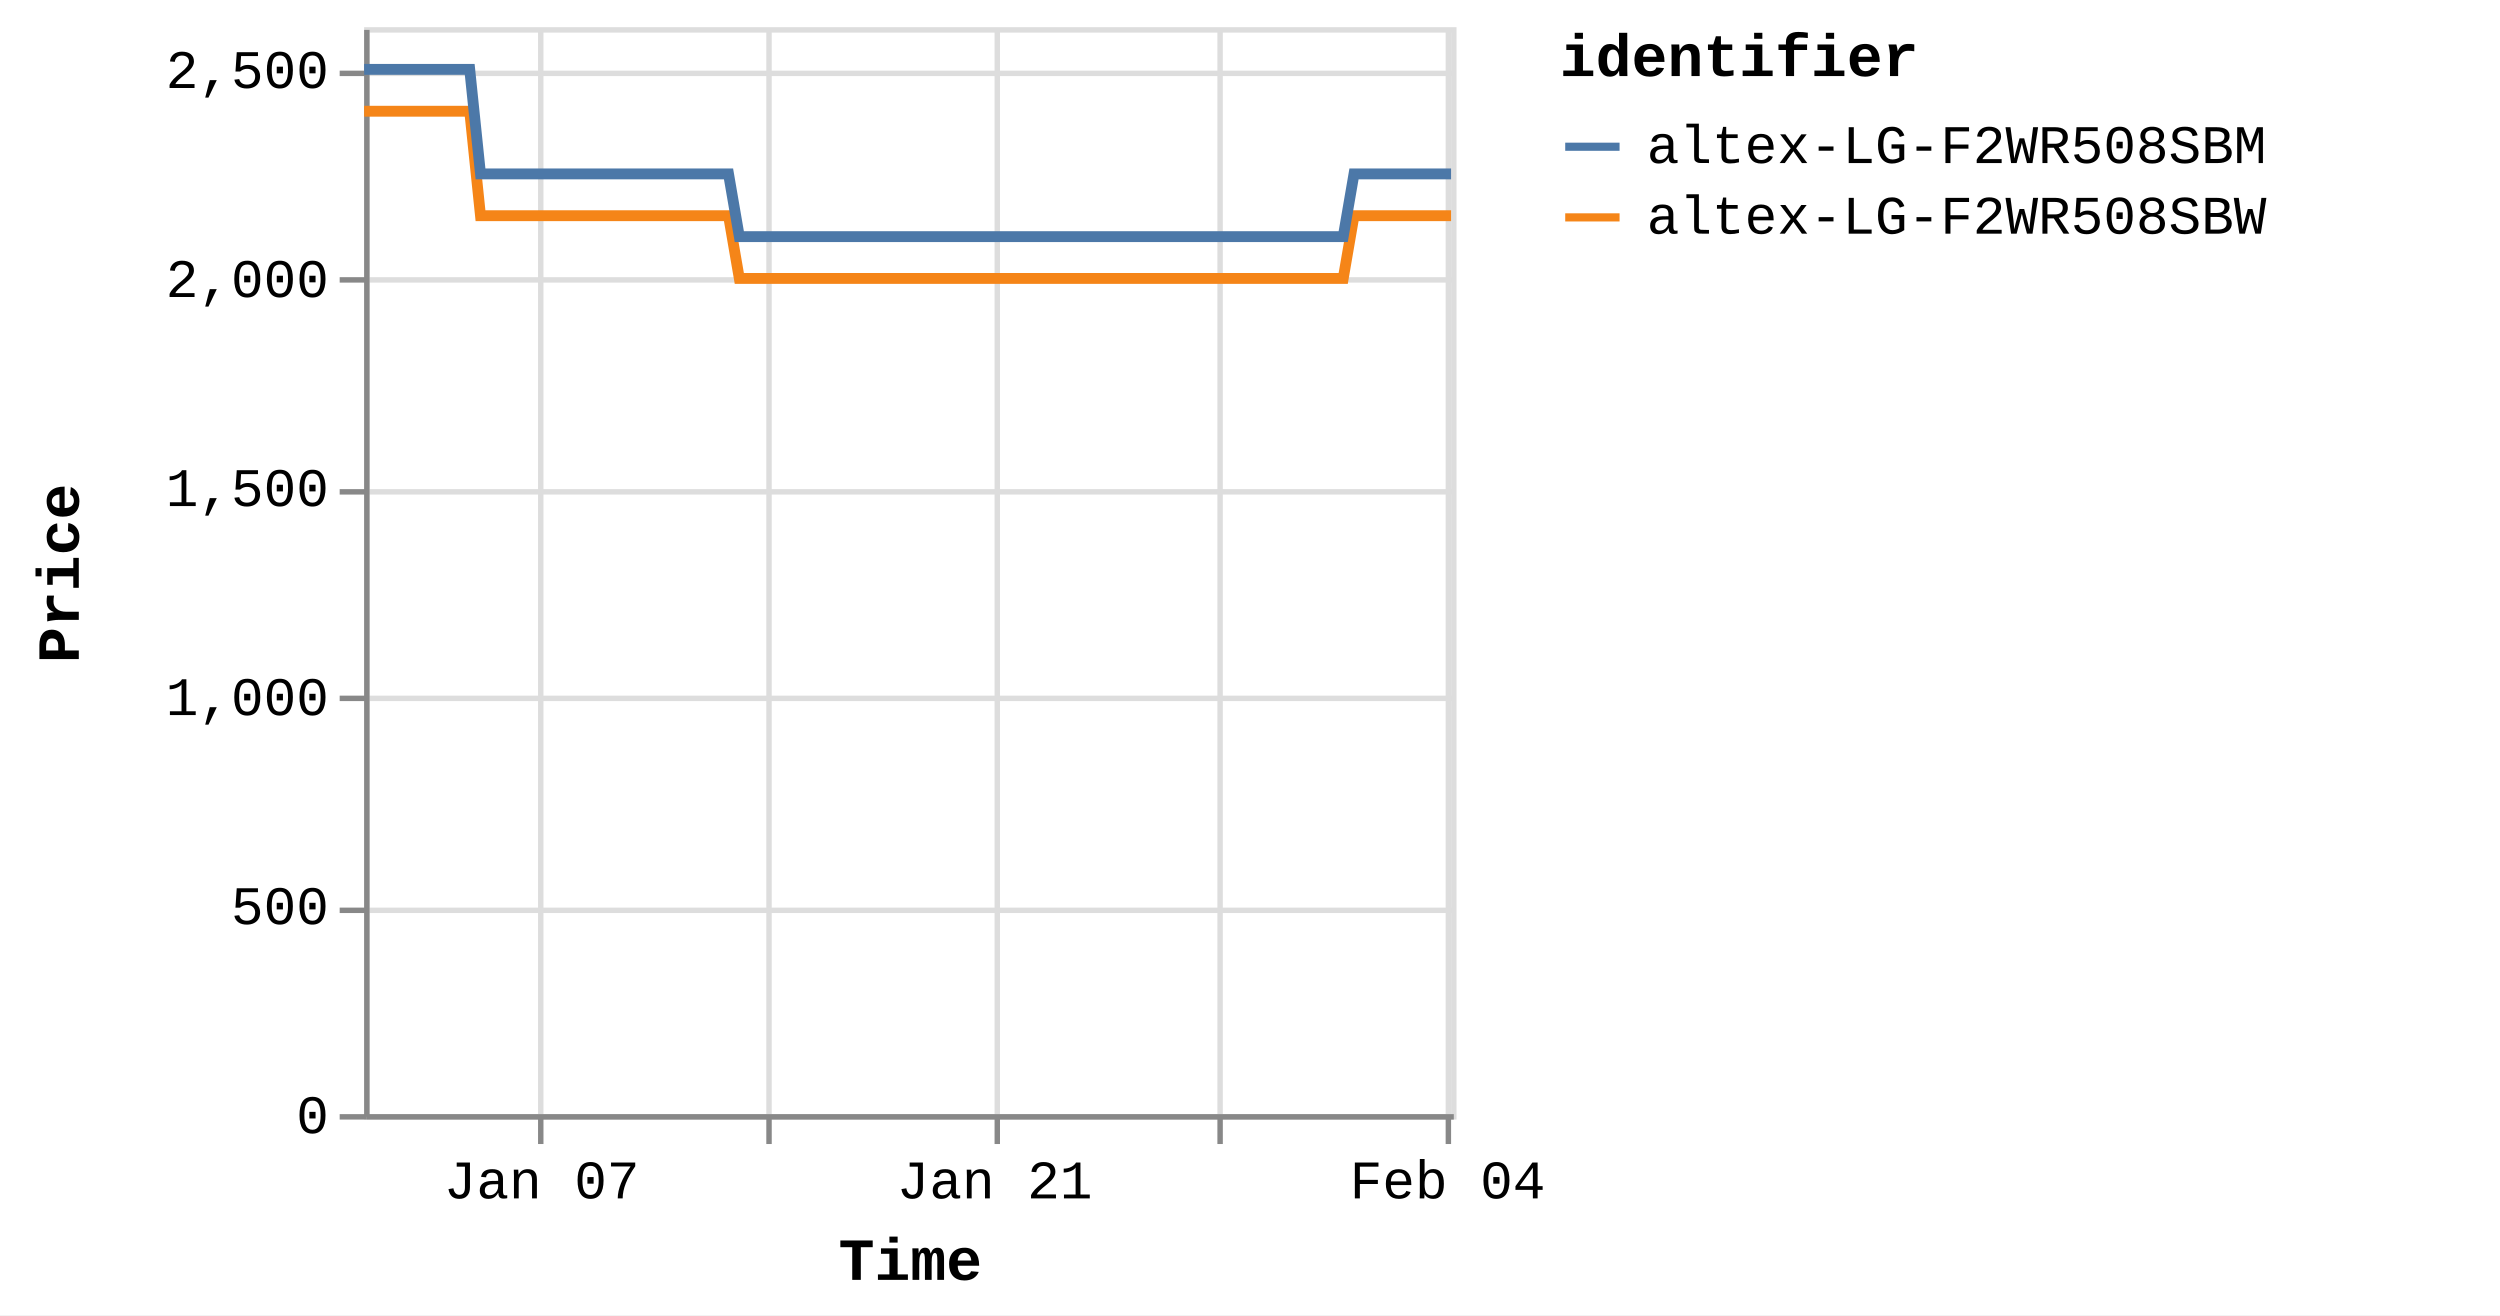
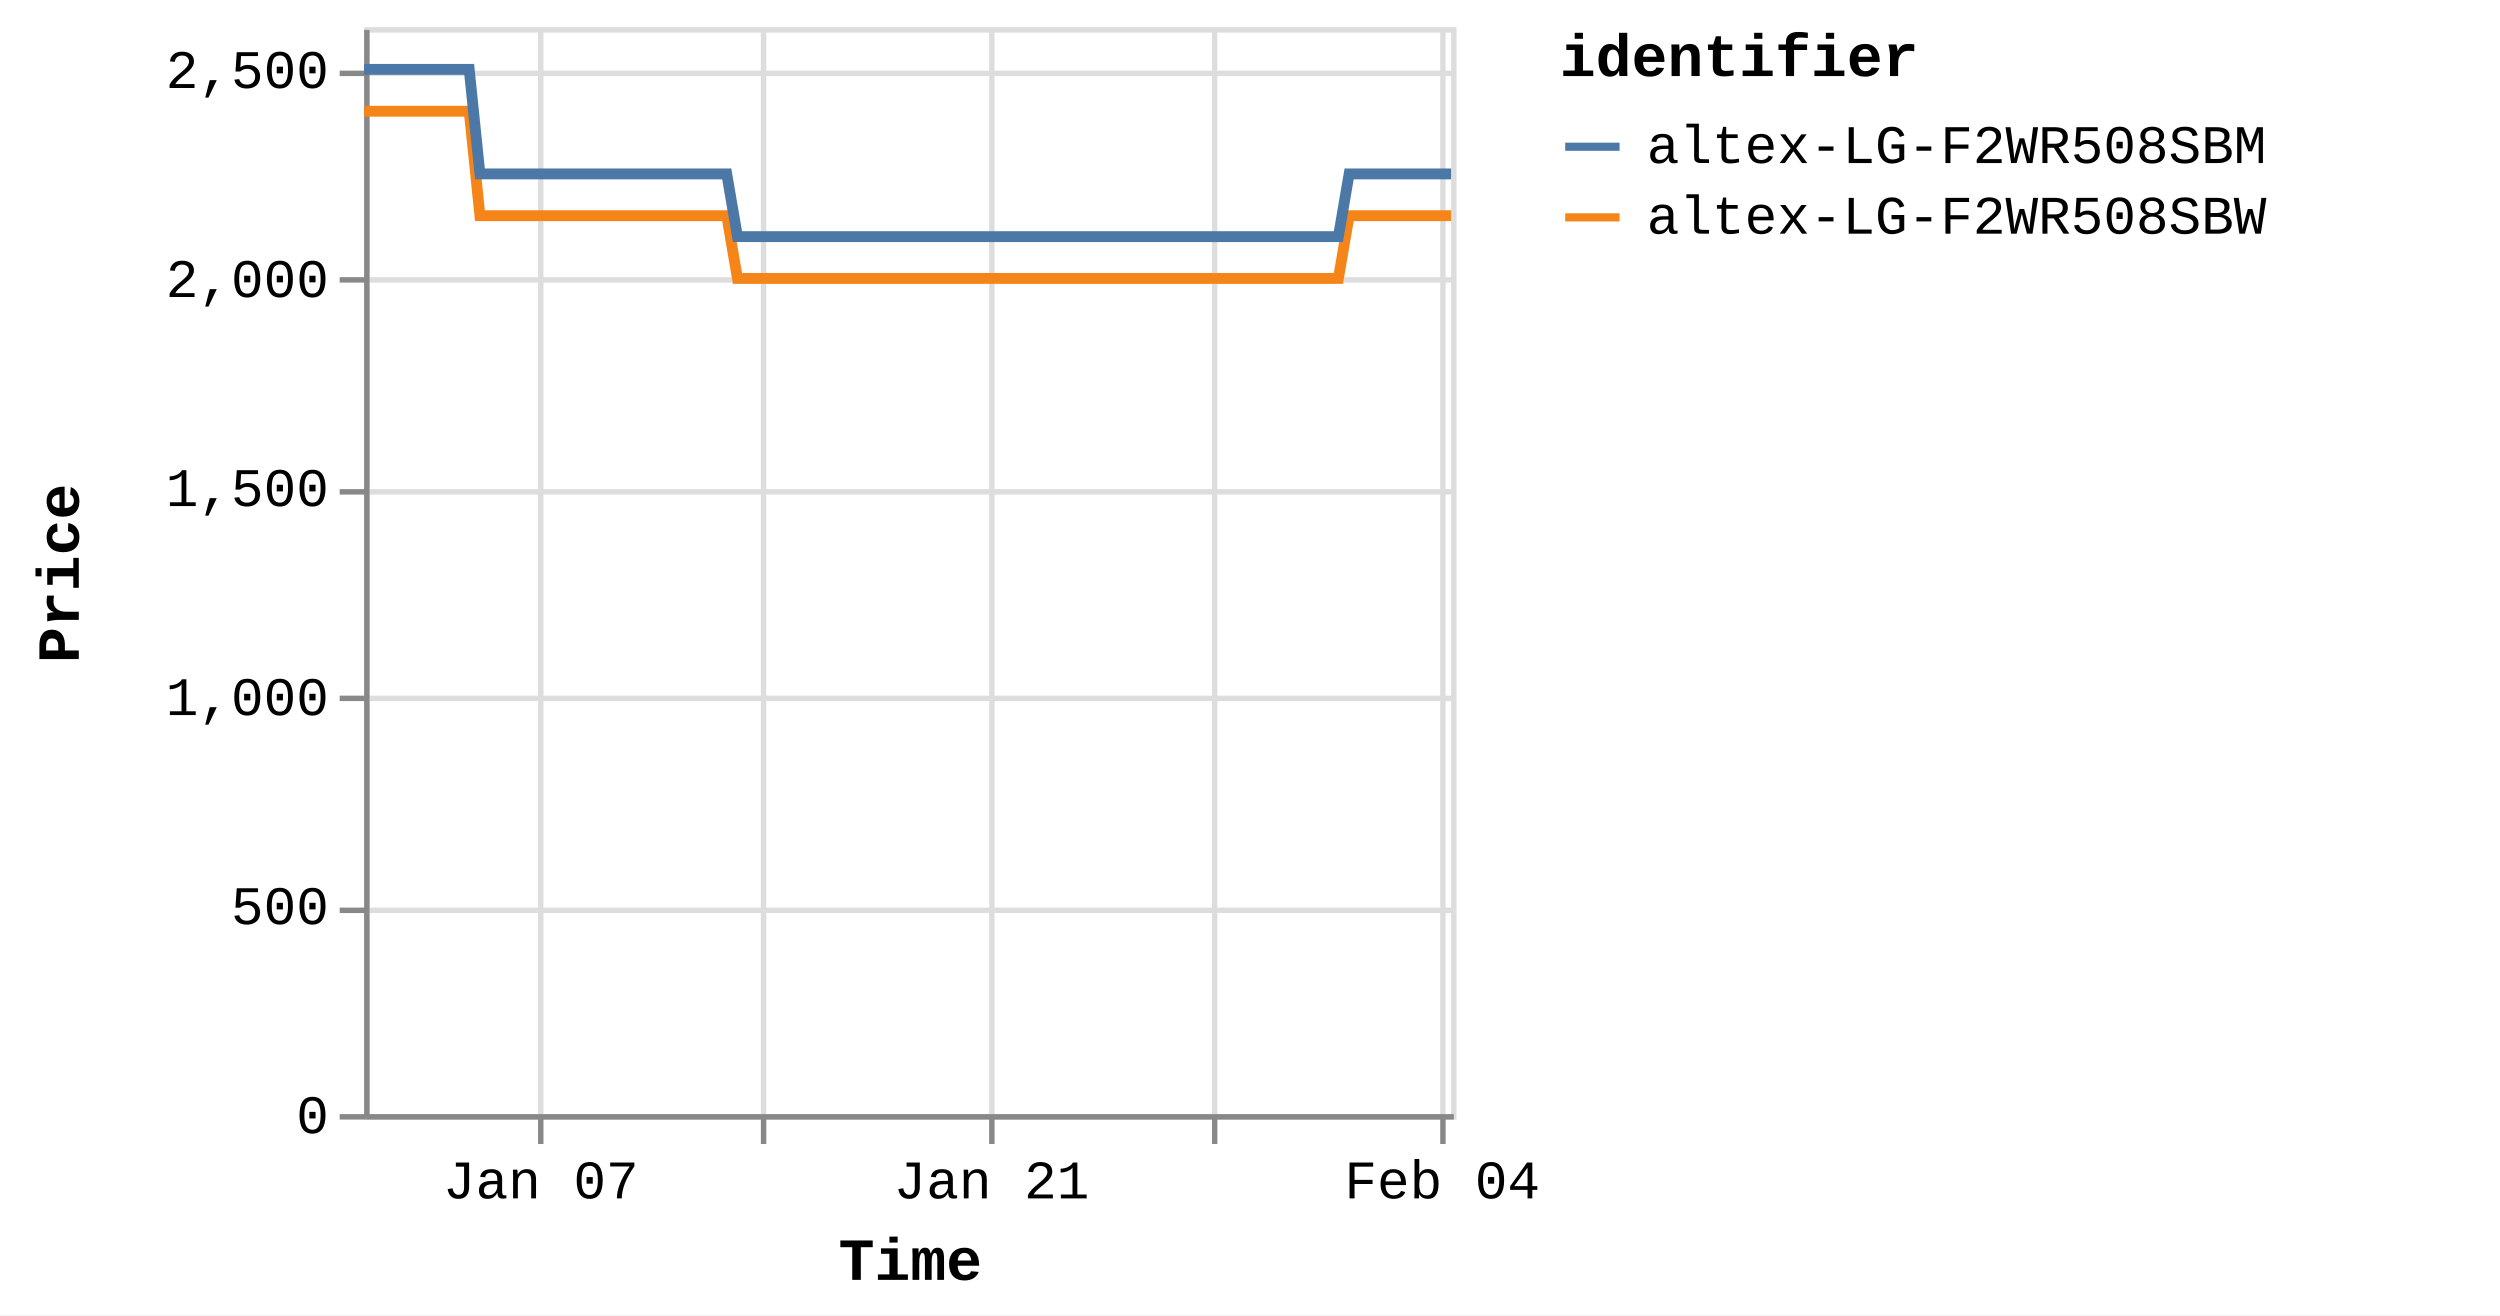
<svg xmlns="http://www.w3.org/2000/svg" version="1.1" class="marks" width="460" height="242" viewBox="0 0 460 242">
  <rect width="460" height="242" fill="white" />
  <g fill="none" stroke-miterlimit="10" transform="translate(67,5)">
    <g class="mark-group role-frame root" role="graphics-object" aria-roledescription="group mark container">
      <g transform="translate(0,0)">
        <path class="background" aria-hidden="true" d="M0.5,0.5h200v200h-200Z" stroke="#ddd" />
        <g>
          <g class="mark-group role-axis" aria-hidden="true">
            <g transform="translate(0.5,200.5)">
              <path class="background" aria-hidden="true" d="M0,0h0v0h0Z" pointer-events="none" />
              <g>
                <g class="mark-rule role-axis-grid" pointer-events="none">
                  <line transform="translate(32,-200)" x2="0" y2="200" stroke="#ddd" stroke-width="1" opacity="1" />
-                   <line transform="translate(74,-200)" x2="0" y2="200" stroke="#ddd" stroke-width="1" opacity="1" />
-                   <line transform="translate(116,-200)" x2="0" y2="200" stroke="#ddd" stroke-width="1" opacity="1" />
-                   <line transform="translate(157,-200)" x2="0" y2="200" stroke="#ddd" stroke-width="1" opacity="1" />
-                   <line transform="translate(199,-200)" x2="0" y2="200" stroke="#ddd" stroke-width="1" opacity="1" />
+                   <line transform="translate(73,-200)" x2="0" y2="200" stroke="#ddd" stroke-width="1" opacity="1" />
+                   <line transform="translate(115,-200)" x2="0" y2="200" stroke="#ddd" stroke-width="1" opacity="1" />
+                   <line transform="translate(156,-200)" x2="0" y2="200" stroke="#ddd" stroke-width="1" opacity="1" />
+                   <line transform="translate(198,-200)" x2="0" y2="200" stroke="#ddd" stroke-width="1" opacity="1" />
                </g>
              </g>
              <path class="foreground" aria-hidden="true" d="" pointer-events="none" display="none" />
            </g>
          </g>
          <g class="mark-group role-axis" aria-hidden="true">
            <g transform="translate(0.5,0.5)">
              <path class="background" aria-hidden="true" d="M0,0h0v0h0Z" pointer-events="none" />
              <g>
                <g class="mark-rule role-axis-grid" pointer-events="none">
                  <line transform="translate(0,200)" x2="200" y2="0" stroke="#ddd" stroke-width="1" opacity="1" />
                  <line transform="translate(0,162)" x2="200" y2="0" stroke="#ddd" stroke-width="1" opacity="1" />
                  <line transform="translate(0,123)" x2="200" y2="0" stroke="#ddd" stroke-width="1" opacity="1" />
                  <line transform="translate(0,85)" x2="200" y2="0" stroke="#ddd" stroke-width="1" opacity="1" />
                  <line transform="translate(0,46)" x2="200" y2="0" stroke="#ddd" stroke-width="1" opacity="1" />
                  <line transform="translate(0,8)" x2="200" y2="0" stroke="#ddd" stroke-width="1" opacity="1" />
                </g>
              </g>
              <path class="foreground" aria-hidden="true" d="" pointer-events="none" display="none" />
            </g>
          </g>
-           <g class="mark-group role-axis" role="graphics-symbol" aria-roledescription="axis" aria-label="X-axis titled 'Time' for a time scale with values from Monday, 01 January 2024, 2:19:43 PM to Sunday, 04 February 2024, 4:39:36 AM">
+           <g class="mark-group role-axis" role="graphics-symbol" aria-roledescription="axis" aria-label="X-axis titled 'Time' for a time scale with values from Monday, 01 January 2024, 2:19:43 PM to Sunday, 04 February 2024, 8:38:50 AM">
            <g transform="translate(0.5,200.5)">
              <path class="background" aria-hidden="true" d="M0,0h0v0h0Z" pointer-events="none" />
              <g>
                <g class="mark-rule role-axis-tick" pointer-events="none">
                  <line transform="translate(32,0)" x2="0" y2="5" stroke="#888" stroke-width="1" opacity="1" />
-                   <line transform="translate(74,0)" x2="0" y2="5" stroke="#888" stroke-width="1" opacity="1" />
-                   <line transform="translate(116,0)" x2="0" y2="5" stroke="#888" stroke-width="1" opacity="1" />
-                   <line transform="translate(157,0)" x2="0" y2="5" stroke="#888" stroke-width="1" opacity="1" />
-                   <line transform="translate(199,0)" x2="0" y2="5" stroke="#888" stroke-width="1" opacity="1" />
+                   <line transform="translate(73,0)" x2="0" y2="5" stroke="#888" stroke-width="1" opacity="1" />
+                   <line transform="translate(115,0)" x2="0" y2="5" stroke="#888" stroke-width="1" opacity="1" />
+                   <line transform="translate(156,0)" x2="0" y2="5" stroke="#888" stroke-width="1" opacity="1" />
+                   <line transform="translate(198,0)" x2="0" y2="5" stroke="#888" stroke-width="1" opacity="1" />
                </g>
                <g class="mark-text role-axis-label" pointer-events="none">
-                   <text text-anchor="middle" transform="translate(32.16329,15)" font-family="Liberation Mono" font-size="10px" fill="#000" opacity="1">Jan 07</text>
-                   <text text-anchor="middle" transform="translate(73.83351,15)" font-family="Liberation Mono" font-size="10px" fill="#000" opacity="0">Jan 14</text>
-                   <text text-anchor="middle" transform="translate(115.5037,15)" font-family="Liberation Mono" font-size="10px" fill="#000" opacity="1">Jan 21</text>
-                   <text text-anchor="middle" transform="translate(157.1739,15)" font-family="Liberation Mono" font-size="10px" fill="#000" opacity="0">Jan 28</text>
-                   <text text-anchor="middle" transform="translate(198.8441,15)" font-family="Liberation Mono" font-size="10px" fill="#000" opacity="1">Feb 04</text>
+                   <text text-anchor="middle" transform="translate(32.00502,15)" font-family="Liberation Mono" font-size="10px" fill="#000" opacity="1">Jan 07</text>
+                   <text text-anchor="middle" transform="translate(73.47019,15)" font-family="Liberation Mono" font-size="10px" fill="#000" opacity="0">Jan 14</text>
+                   <text text-anchor="middle" transform="translate(114.9354,15)" font-family="Liberation Mono" font-size="10px" fill="#000" opacity="1">Jan 21</text>
+                   <text text-anchor="middle" transform="translate(156.4005,15)" font-family="Liberation Mono" font-size="10px" fill="#000" opacity="0">Jan 28</text>
+                   <text text-anchor="middle" transform="translate(197.8657,15)" font-family="Liberation Mono" font-size="10px" fill="#000" opacity="1">Feb 04</text>
                </g>
                <g class="mark-rule role-axis-domain" pointer-events="none">
                  <line transform="translate(0,0)" x2="200" y2="0" stroke="#888" stroke-width="1" opacity="1" />
                </g>
                <g class="mark-text role-axis-title" pointer-events="none">
                  <text text-anchor="middle" transform="translate(100,30)" font-family="Liberation Mono" font-size="11px" font-weight="bold" fill="#000" opacity="1">Time</text>
                </g>
              </g>
              <path class="foreground" aria-hidden="true" d="" pointer-events="none" display="none" />
            </g>
          </g>
          <g class="mark-group role-axis" role="graphics-symbol" aria-roledescription="axis" aria-label="Y-axis titled 'Price' for a linear scale with values from 0 to 2,600">
            <g transform="translate(0.5,0.5)">
              <path class="background" aria-hidden="true" d="M0,0h0v0h0Z" pointer-events="none" />
              <g>
                <g class="mark-rule role-axis-tick" pointer-events="none">
                  <line transform="translate(0,200)" x2="-5" y2="0" stroke="#888" stroke-width="1" opacity="1" />
                  <line transform="translate(0,162)" x2="-5" y2="0" stroke="#888" stroke-width="1" opacity="1" />
                  <line transform="translate(0,123)" x2="-5" y2="0" stroke="#888" stroke-width="1" opacity="1" />
                  <line transform="translate(0,85)" x2="-5" y2="0" stroke="#888" stroke-width="1" opacity="1" />
                  <line transform="translate(0,46)" x2="-5" y2="0" stroke="#888" stroke-width="1" opacity="1" />
                  <line transform="translate(0,8)" x2="-5" y2="0" stroke="#888" stroke-width="1" opacity="1" />
                </g>
                <g class="mark-text role-axis-label" pointer-events="none">
                  <text text-anchor="end" transform="translate(-7,203)" font-family="Liberation Mono" font-size="10px" fill="#000" opacity="1">0</text>
                  <text text-anchor="end" transform="translate(-7,164.5385)" font-family="Liberation Mono" font-size="10px" fill="#000" opacity="1">500</text>
                  <text text-anchor="end" transform="translate(-7,126.0769)" font-family="Liberation Mono" font-size="10px" fill="#000" opacity="1">1,000</text>
                  <text text-anchor="end" transform="translate(-7,87.61538)" font-family="Liberation Mono" font-size="10px" fill="#000" opacity="1">1,500</text>
                  <text text-anchor="end" transform="translate(-7,49.15385)" font-family="Liberation Mono" font-size="10px" fill="#000" opacity="1">2,000</text>
                  <text text-anchor="end" transform="translate(-7,10.69231)" font-family="Liberation Mono" font-size="10px" fill="#000" opacity="1">2,500</text>
                </g>
                <g class="mark-rule role-axis-domain" pointer-events="none">
                  <line transform="translate(0,200)" x2="0" y2="-200" stroke="#888" stroke-width="1" opacity="1" />
                </g>
                <g class="mark-text role-axis-title" pointer-events="none">
                  <text text-anchor="middle" transform="translate(-51,100) rotate(-90) translate(0,-2)" font-family="Liberation Mono" font-size="11px" font-weight="bold" fill="#000" opacity="1">Price</text>
                </g>
              </g>
              <path class="foreground" aria-hidden="true" d="" pointer-events="none" display="none" />
            </g>
          </g>
          <g class="mark-group role-scope pathgroup" role="graphics-object" aria-roledescription="group mark container">
            <g transform="translate(0,0)">
              <path class="background" aria-hidden="true" d="M0,0h200v200h-200Z" />
              <g>
                <g class="mark-line role-mark marks" role="graphics-object" aria-roledescription="line mark container">
-                   <path aria-label="Time: Jan 01, 2024; Price: 2399; identifier: altex-LG-F2WR508SBW" role="graphics-symbol" aria-roledescription="line mark" d="M0,15.462L0.623,15.462L1.566,15.462L3.55,15.462L4.543,15.462L5.586,15.462L6.534,15.462L7.518,15.462L9.503,15.462L10.496,15.462L11.54,15.462L12.489,15.462L13.47,15.462L15.457,15.462L16.45,15.462L17.491,15.462L18.448,15.462L19.425,15.462L21.412,34.692L22.403,34.692L23.445,34.692L24.398,34.692L25.376,34.692L27.363,34.692L28.354,34.692L29.394,34.692L30.346,34.692L31.329,34.692L33.32,34.692L34.307,34.692L35.346,34.692L36.3,34.692L37.282,34.692L39.272,34.692L40.267,34.692L41.311,34.692L42.26,34.692L43.234,34.692L45.227,34.692L46.218,34.692L47.274,34.692L48.215,34.692L49.188,34.692L51.179,34.692L52.172,34.692L53.216,34.692L54.163,34.692L55.141,34.692L57.13,34.692L58.123,34.692L59.17,34.692L60.12,34.692L61.094,34.692L63.083,34.692L64.076,34.692L65.119,34.692L66.07,34.692L67.048,34.692L69.033,46.231L70.023,46.231L71.063,46.231L72.017,46.231L72.999,46.231L74.99,46.231L75.976,46.231L77.015,46.231L77.967,46.231L78.952,46.231L80.944,46.231L81.937,46.231L82.985,46.231L83.932,46.231L84.905,46.231L86.894,46.231L87.891,46.231L88.935,46.231L89.886,46.231L90.858,46.231L92.847,46.231L93.844,46.231L94.889,46.231L95.837,46.231L96.811,46.231L98.799,46.231L99.792,46.231L100.839,46.231L101.786,46.231L102.767,46.231L104.754,46.231L105.747,46.231L106.793,46.231L107.744,46.231L108.717,46.231L110.706,46.231L111.693,46.231L112.734,46.231L113.691,46.231L114.671,46.231L116.655,46.231L117.647,46.231L118.687,46.231L119.64,46.231L120.623,46.231L122.617,46.231L123.611,46.231L124.658,46.231L125.6,46.231L126.576,46.231L128.566,46.231L129.563,46.231L130.609,46.231L131.558,46.231L132.529,46.231L134.52,46.231L135.514,46.231L136.561,46.231L137.508,46.231L138.482,46.231L140.475,46.231L141.465,46.231L142.514,46.231L143.465,46.231L144.434,46.231L146.422,46.231L147.417,46.231L148.446,46.231L149.398,46.231L150.391,46.231L152.371,46.231L153.366,46.231L154.385,46.231L155.348,46.231L156.339,46.231L158.325,46.231L159.317,46.231L160.341,46.231L161.301,46.231L162.294,46.231L164.278,46.231L165.273,46.231L166.302,46.231L167.256,46.231L168.247,46.231L170.229,46.231L171.222,46.231L172.254,46.231L173.221,46.231L174.198,46.231L176.182,46.231L177.175,46.231L178.208,46.231L179.16,46.231L180.151,46.231L182.136,34.692L183.129,34.692L184.162,34.692L185.112,34.692L186.104,34.692L188.091,34.692L189.081,34.692L190.112,34.692L191.064,34.692L192.057,34.692L194.042,34.692L195.035,34.692L196.057,34.692L197.018,34.692L198.014,34.692L200,34.692" stroke="#f58518" stroke-width="2" />
+                   <path aria-label="Time: Jan 01, 2024; Price: 2399; identifier: altex-LG-F2WR508SBW" role="graphics-symbol" aria-roledescription="line mark" d="M0,15.462L0.62,15.462L1.558,15.462L3.533,15.462L4.521,15.462L5.559,15.462L6.502,15.462L7.481,15.462L9.457,15.462L10.444,15.462L11.483,15.462L12.427,15.462L13.403,15.462L15.381,15.462L16.369,15.462L17.405,15.462L18.357,15.462L19.33,15.462L21.307,34.692L22.293,34.692L23.33,34.692L24.278,34.692L25.252,34.692L27.229,34.692L28.214,34.692L29.249,34.692L30.197,34.692L31.175,34.692L33.156,34.692L34.138,34.692L35.172,34.692L36.121,34.692L37.099,34.692L39.079,34.692L40.069,34.692L41.108,34.692L42.052,34.692L43.022,34.692L45.005,34.692L45.99,34.692L47.042,34.692L47.977,34.692L48.946,34.692L50.927,34.692L51.915,34.692L52.954,34.692L53.896,34.692L54.87,34.692L56.849,34.692L57.837,34.692L58.879,34.692L59.824,34.692L60.794,34.692L62.772,34.692L63.761,34.692L64.798,34.692L65.745,34.692L66.718,34.692L68.693,46.231L69.679,46.231L70.713,46.231L71.662,46.231L72.64,46.231L74.621,46.231L75.602,46.231L76.636,46.231L77.584,46.231L78.564,46.231L80.546,46.231L81.534,46.231L82.577,46.231L83.519,46.231L84.487,46.231L86.466,46.231L87.458,46.231L88.498,46.231L89.444,46.231L90.411,46.231L92.391,46.231L93.382,46.231L94.422,46.231L95.365,46.231L96.335,46.231L98.313,46.231L99.301,46.231L100.343,46.231L101.285,46.231L102.261,46.231L104.238,46.231L105.226,46.231L106.267,46.231L107.214,46.231L108.182,46.231L110.162,46.231L111.143,46.231L112.179,46.231L113.132,46.231L114.107,46.231L116.081,46.231L117.068,46.231L118.103,46.231L119.052,46.231L120.03,46.231L122.014,46.231L123.003,46.231L124.044,46.231L124.982,46.231L125.953,46.231L127.933,46.231L128.925,46.231L129.966,46.231L130.911,46.231L131.876,46.231L133.858,46.231L134.848,46.231L135.889,46.231L136.832,46.231L137.801,46.231L139.784,46.231L140.769,46.231L141.813,46.231L142.759,46.231L143.724,46.231L145.701,46.231L146.692,46.231L147.715,46.231L148.663,46.231L149.651,46.231L151.621,46.231L152.612,46.231L153.625,46.231L154.583,46.231L155.569,46.231L157.546,46.231L158.533,46.231L159.552,46.231L160.508,46.231L161.495,46.231L163.469,46.231L164.459,46.231L165.484,46.231L166.433,46.231L167.419,46.231L169.391,46.231L170.38,46.231L171.406,46.231L172.368,46.231L173.341,46.231L175.315,46.231L176.304,46.231L177.332,46.231L178.278,46.231L179.265,46.231L181.239,34.692L182.228,34.692L183.256,34.692L184.201,34.692L185.188,34.692L187.165,34.692L188.15,34.692L189.177,34.692L190.124,34.692L191.112,34.692L193.087,34.692L194.075,34.692L195.093,34.692L196.049,34.692L197.039,34.692L199.016,34.692L199.999,34.692" stroke="#f58518" stroke-width="2" />
                </g>
              </g>
              <path class="foreground" aria-hidden="true" d="" display="none" />
            </g>
            <g transform="translate(0,0)">
              <path class="background" aria-hidden="true" d="M0,0h200v200h-200Z" />
              <g>
                <g class="mark-line role-mark marks" role="graphics-object" aria-roledescription="line mark container">
-                   <path aria-label="Time: Jan 01, 2024; Price: 2499; identifier: altex-LG-F2WR508SBM" role="graphics-symbol" aria-roledescription="line mark" d="M0,7.769L0.623,7.769L1.566,7.769L3.55,7.769L4.544,7.769L5.586,7.769L6.534,7.769L7.518,7.769L9.504,7.769L10.496,7.769L11.541,7.769L12.489,7.769L13.47,7.769L15.457,7.769L16.45,7.769L17.492,7.769L18.448,7.769L19.426,7.769L21.413,27L22.403,27L23.445,27L24.399,27L25.377,27L27.364,27L28.354,27L29.394,27L30.346,27L31.329,27L33.32,27L34.307,27L35.346,27L36.3,27L37.283,27L39.273,27L40.267,27L41.311,27L42.26,27L43.235,27L45.227,27L46.218,27L47.274,27L48.215,27L49.188,27L51.179,27L52.172,27L53.216,27L54.163,27L55.141,27L57.131,27L58.124,27L59.171,27L60.12,27L61.094,27L63.083,27L64.077,27L65.119,27L66.07,27L67.048,27L69.033,38.538L70.024,38.538L71.063,38.538L72.017,38.538L72.999,38.538L74.99,38.538L75.976,38.538L77.015,38.538L77.968,38.538L78.953,38.538L80.944,38.538L81.937,38.538L82.985,38.538L83.932,38.538L84.906,38.538L86.894,38.538L87.891,38.538L88.936,38.538L89.888,38.538L90.859,38.538L92.848,38.538L93.844,38.538L94.89,38.538L95.837,38.538L96.811,38.538L98.8,38.538L99.793,38.538L100.839,38.538L101.786,38.538L102.767,38.538L104.754,38.538L105.747,38.538L106.793,38.538L107.744,38.538L108.717,38.538L110.707,38.538L111.693,38.538L112.734,38.538L113.691,38.538L114.672,38.538L116.655,38.538L117.647,38.538L118.687,38.538L119.641,38.538L120.624,38.538L122.617,38.538L123.611,38.538L124.658,38.538L125.601,38.538L126.576,38.538L128.566,38.538L129.563,38.538L130.609,38.538L131.559,38.538L132.529,38.538L134.521,38.538L135.515,38.538L136.561,38.538L137.508,38.538L138.483,38.538L140.475,38.538L141.465,38.538L142.514,38.538L143.465,38.538L144.435,38.538L146.422,38.538L147.417,38.538L148.446,38.538L149.398,38.538L150.391,38.538L152.372,38.538L153.366,38.538L154.385,38.538L155.348,38.538L156.339,38.538L158.325,38.538L159.317,38.538L160.341,38.538L161.302,38.538L162.294,38.538L164.278,38.538L165.273,38.538L166.302,38.538L167.256,38.538L168.247,38.538L170.229,38.538L171.222,38.538L172.254,38.538L173.221,38.538L174.198,38.538L176.182,38.538L177.176,38.538L178.209,38.538L179.16,38.538L180.151,38.538L182.136,27L183.129,27L184.162,27L185.112,27L186.104,27L188.091,27L189.081,27L190.113,27L191.064,27L192.058,27L194.042,27L195.035,27L196.058,27L197.018,27L198.014,27L200,27" stroke="#4c78a8" stroke-width="2" />
+                   <path aria-label="Time: Jan 01, 2024; Price: 2499; identifier: altex-LG-F2WR508SBM" role="graphics-symbol" aria-roledescription="line mark" d="M0,7.769L0.62,7.769L1.558,7.769L3.533,7.769L4.521,7.769L5.559,7.769L6.502,7.769L7.481,7.769L9.457,7.769L10.445,7.769L11.484,7.769L12.427,7.769L13.404,7.769L15.381,7.769L16.369,7.769L17.406,7.769L18.358,7.769L19.331,7.769L21.307,27L22.293,27L23.33,27L24.278,27L25.252,27L27.229,27L28.215,27L29.249,27L30.197,27L31.175,27L33.156,27L34.138,27L35.172,27L36.121,27L37.099,27L39.079,27L40.069,27L41.108,27L42.052,27L43.022,27L45.005,27L45.991,27L47.042,27L47.977,27L48.946,27L50.928,27L51.915,27L52.954,27L53.897,27L54.87,27L56.85,27L57.838,27L58.88,27L59.824,27L60.794,27L62.772,27L63.761,27L64.799,27L65.745,27L66.718,27L68.693,38.538L69.679,38.538L70.713,38.538L71.662,38.538L72.64,38.538L74.621,38.538L75.602,38.538L76.636,38.538L77.584,38.538L78.564,38.538L80.546,38.538L81.534,38.538L82.577,38.538L83.519,38.538L84.488,38.538L86.467,38.538L87.458,38.538L88.498,38.538L89.445,38.538L90.411,38.538L92.391,38.538L93.382,38.538L94.423,38.538L95.366,38.538L96.335,38.538L98.314,38.538L99.302,38.538L100.343,38.538L101.285,38.538L102.261,38.538L104.239,38.538L105.227,38.538L106.267,38.538L107.214,38.538L108.182,38.538L110.162,38.538L111.143,38.538L112.18,38.538L113.132,38.538L114.107,38.538L116.081,38.538L117.068,38.538L118.103,38.538L119.052,38.538L120.03,38.538L122.014,38.538L123.003,38.538L124.045,38.538L124.983,38.538L125.954,38.538L127.934,38.538L128.925,38.538L129.966,38.538L130.911,38.538L131.877,38.538L133.859,38.538L134.848,38.538L135.889,38.538L136.832,38.538L137.801,38.538L139.784,38.538L140.769,38.538L141.813,38.538L142.759,38.538L143.724,38.538L145.701,38.538L146.692,38.538L147.715,38.538L148.663,38.538L149.651,38.538L151.622,38.538L152.612,38.538L153.625,38.538L154.584,38.538L155.57,38.538L157.546,38.538L158.534,38.538L159.552,38.538L160.508,38.538L161.495,38.538L163.47,38.538L164.46,38.538L165.484,38.538L166.433,38.538L167.42,38.538L169.392,38.538L170.38,38.538L171.406,38.538L172.368,38.538L173.341,38.538L175.315,38.538L176.304,38.538L177.332,38.538L178.278,38.538L179.265,38.538L181.24,27L182.228,27L183.256,27L184.201,27L185.188,27L187.165,27L188.151,27L189.177,27L190.124,27L191.113,27L193.087,27L194.075,27L195.093,27L196.049,27L197.039,27L199.016,27L200,27" stroke="#4c78a8" stroke-width="2" />
                </g>
              </g>
              <path class="foreground" aria-hidden="true" d="" display="none" />
            </g>
          </g>
          <g class="mark-group role-legend" role="graphics-symbol" aria-roledescription="legend" aria-label="Symbol legend titled 'identifier' for stroke color with 2 values: altex-LG-F2WR508SBM, altex-LG-F2WR508SBW">
            <g transform="translate(220,0)">
              <path class="background" aria-hidden="true" d="M0,0h168v40h-168Z" pointer-events="none" />
              <g>
                <g class="mark-group role-legend-entry">
                  <g transform="translate(0,16)">
                    <path class="background" aria-hidden="true" d="M0,0h0v0h0Z" pointer-events="none" />
                    <g>
                      <g class="mark-group role-scope" role="graphics-object" aria-roledescription="group mark container">
                        <g transform="translate(0,0)">
                          <path class="background" aria-hidden="true" d="M0,0h168v11h-168Z" pointer-events="none" opacity="1" />
                          <g>
                            <g class="mark-symbol role-legend-symbol" pointer-events="none">
                              <path transform="translate(6,6)" d="M-5,0L5,0" stroke="#4c78a8" stroke-width="1.5" opacity="1" />
                            </g>
                            <g class="mark-text role-legend-label" pointer-events="none">
                              <text text-anchor="start" transform="translate(16,9)" font-family="Liberation Mono" font-size="10px" fill="#000" opacity="1">altex-LG-F2WR508SBM</text>
                            </g>
                          </g>
                          <path class="foreground" aria-hidden="true" d="" pointer-events="none" display="none" />
                        </g>
                        <g transform="translate(0,13)">
                          <path class="background" aria-hidden="true" d="M0,0h168v11h-168Z" pointer-events="none" opacity="1" />
                          <g>
                            <g class="mark-symbol role-legend-symbol" pointer-events="none">
                              <path transform="translate(6,6)" d="M-5,0L5,0" stroke="#f58518" stroke-width="1.5" opacity="1" />
                            </g>
                            <g class="mark-text role-legend-label" pointer-events="none">
                              <text text-anchor="start" transform="translate(16,9)" font-family="Liberation Mono" font-size="10px" fill="#000" opacity="1">altex-LG-F2WR508SBW</text>
                            </g>
                          </g>
                          <path class="foreground" aria-hidden="true" d="" pointer-events="none" display="none" />
                        </g>
                      </g>
                    </g>
                    <path class="foreground" aria-hidden="true" d="" pointer-events="none" display="none" />
                  </g>
                </g>
                <g class="mark-text role-legend-title" pointer-events="none">
                  <text text-anchor="start" transform="translate(0,9)" font-family="Liberation Mono" font-size="11px" font-weight="bold" fill="#000" opacity="1">identifier</text>
                </g>
              </g>
              <path class="foreground" aria-hidden="true" d="" pointer-events="none" display="none" />
            </g>
          </g>
        </g>
        <path class="foreground" aria-hidden="true" d="" display="none" />
      </g>
    </g>
  </g>
</svg>
